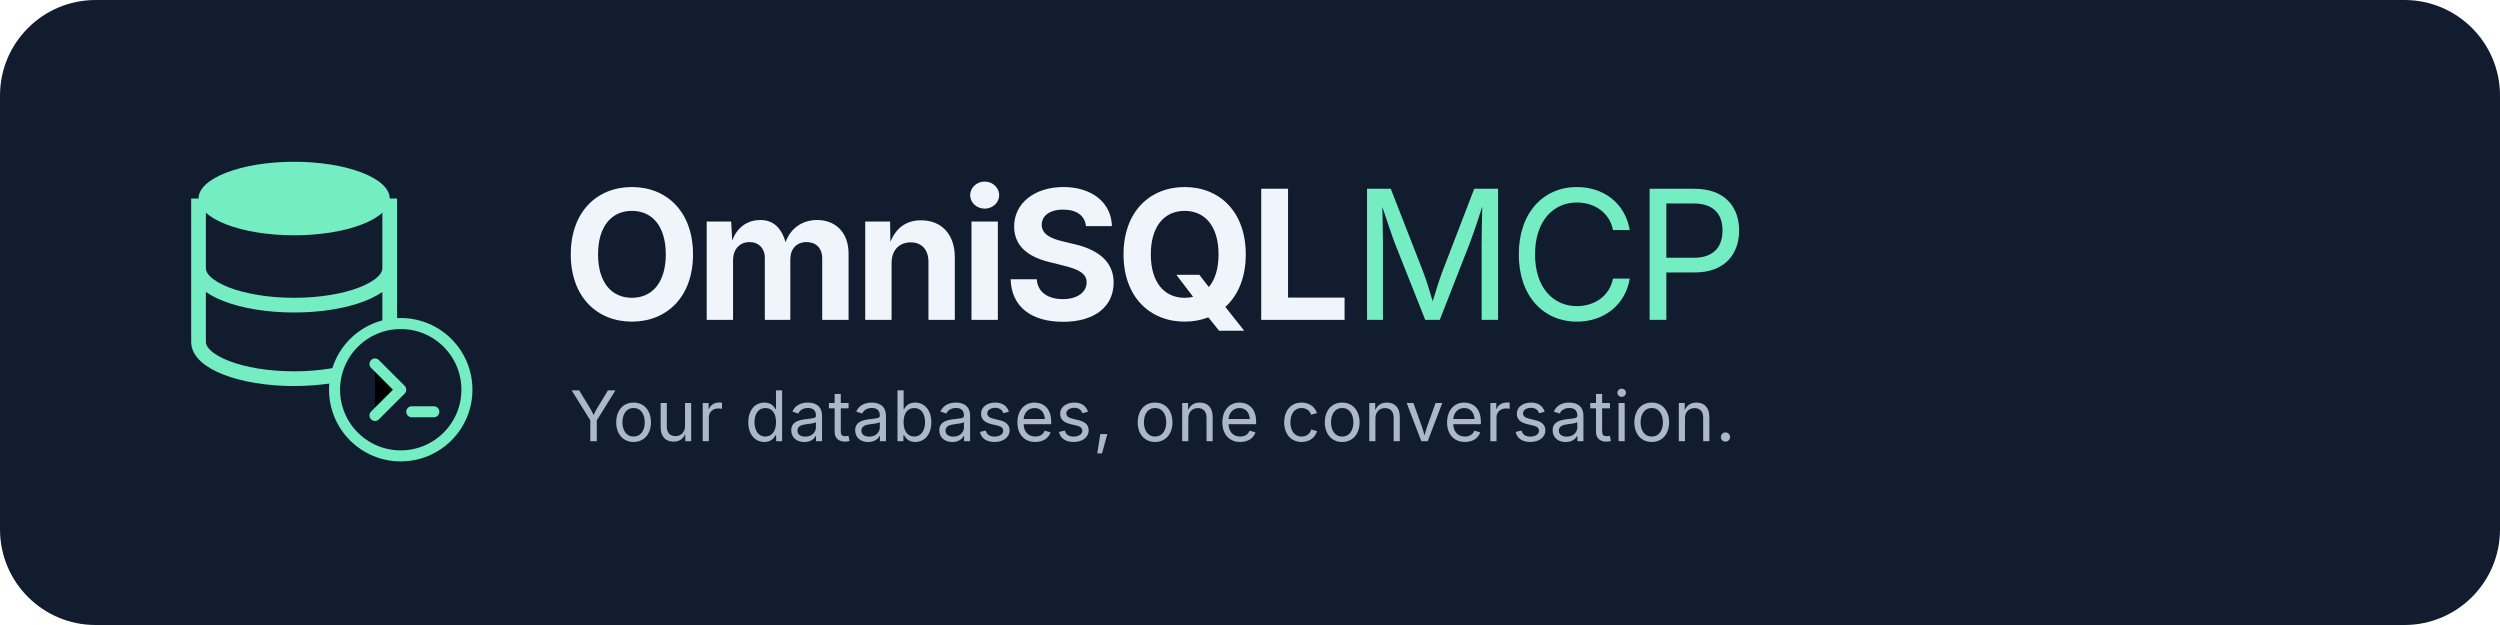
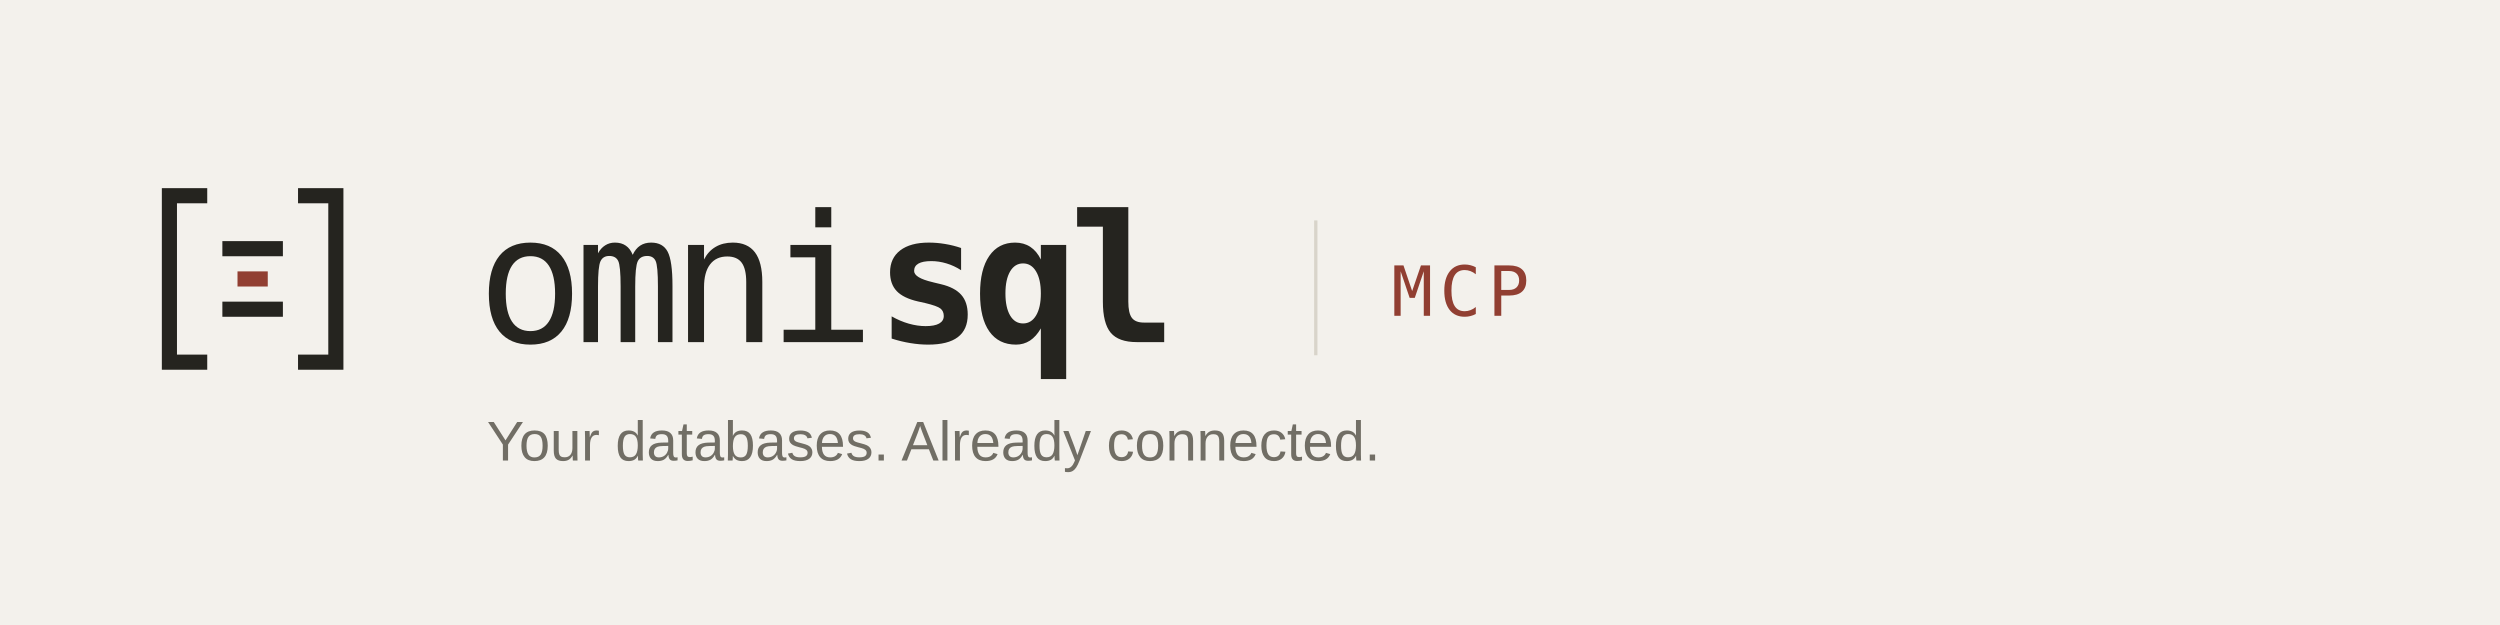
- <svg xmlns="http://www.w3.org/2000/svg" width="680" height="170" viewBox="0 0 680 170" role="img" aria-labelledby="title desc">
-   <rect width="680" height="170" rx="26" fill="#111C2E" />
-   <g transform="translate(32 29)">
-     <ellipse cx="48" cy="25" rx="26" ry="10" fill="#75EDC3" />
-     <path d="M22 25v39c0 5.5 11.6 10 26 10s26-4.5 26-10V25M22 44c0 5.5 11.6 10 26 10s26-4.5 26-10" stroke="#75EDC3" stroke-width="4" fill="none" />
-     <circle cx="77" cy="77" r="18" fill="#111C2E" stroke="#75EDC3" stroke-width="3" />
-     <path d="m70 70 7 7-7 7m10-1h6" stroke="#75EDC3" stroke-width="3" stroke-linecap="round" stroke-linejoin="round" />
+ <svg xmlns="http://www.w3.org/2000/svg" width="760" height="190" viewBox="0 0 760 190" role="img" aria-labelledby="title desc">
+   <rect width="760" height="190" fill="#f3f1ec" />
+   <g transform="translate(40 48) scale(2.3)">
+     <path d="M10 5H5v22h5M22 5h5v22h-5M12 12h8M12 20h8" fill="none" stroke="#25241f" stroke-width="2" />
+     <path d="M14 16h4" stroke="#913f32" stroke-width="2" />
  </g>
-   <text x="153" y="87" fill="#F0F5FC" font-family="Inter,Arial,sans-serif" font-size="49" font-weight="700" letter-spacing="-1.6">OmniSQL<tspan fill="#75EDC3" font-weight="400"> MCP</tspan>
+   <text x="145" y="104" fill="#25241f" font-family="Menlo,Consolas,monospace" font-size="54" letter-spacing="-3">omni<tspan font-weight="700">sql</tspan>
  </text>
-   <text x="155" y="120" fill="#A9B8CC" font-family="Inter,Arial,sans-serif" font-size="19" letter-spacing=".2">Your databases, one conversation.</text>
+   <path d="M400 67v41" stroke="#d8d4ca" />
+   <text x="423" y="96" fill="#913f32" font-family="Menlo,Consolas,monospace" font-size="21" letter-spacing="2">MCP</text>
+   <text x="148" y="140" fill="#716e65" font-family="Arial,sans-serif" font-size="17">Your databases. Already connected.</text>
</svg>
